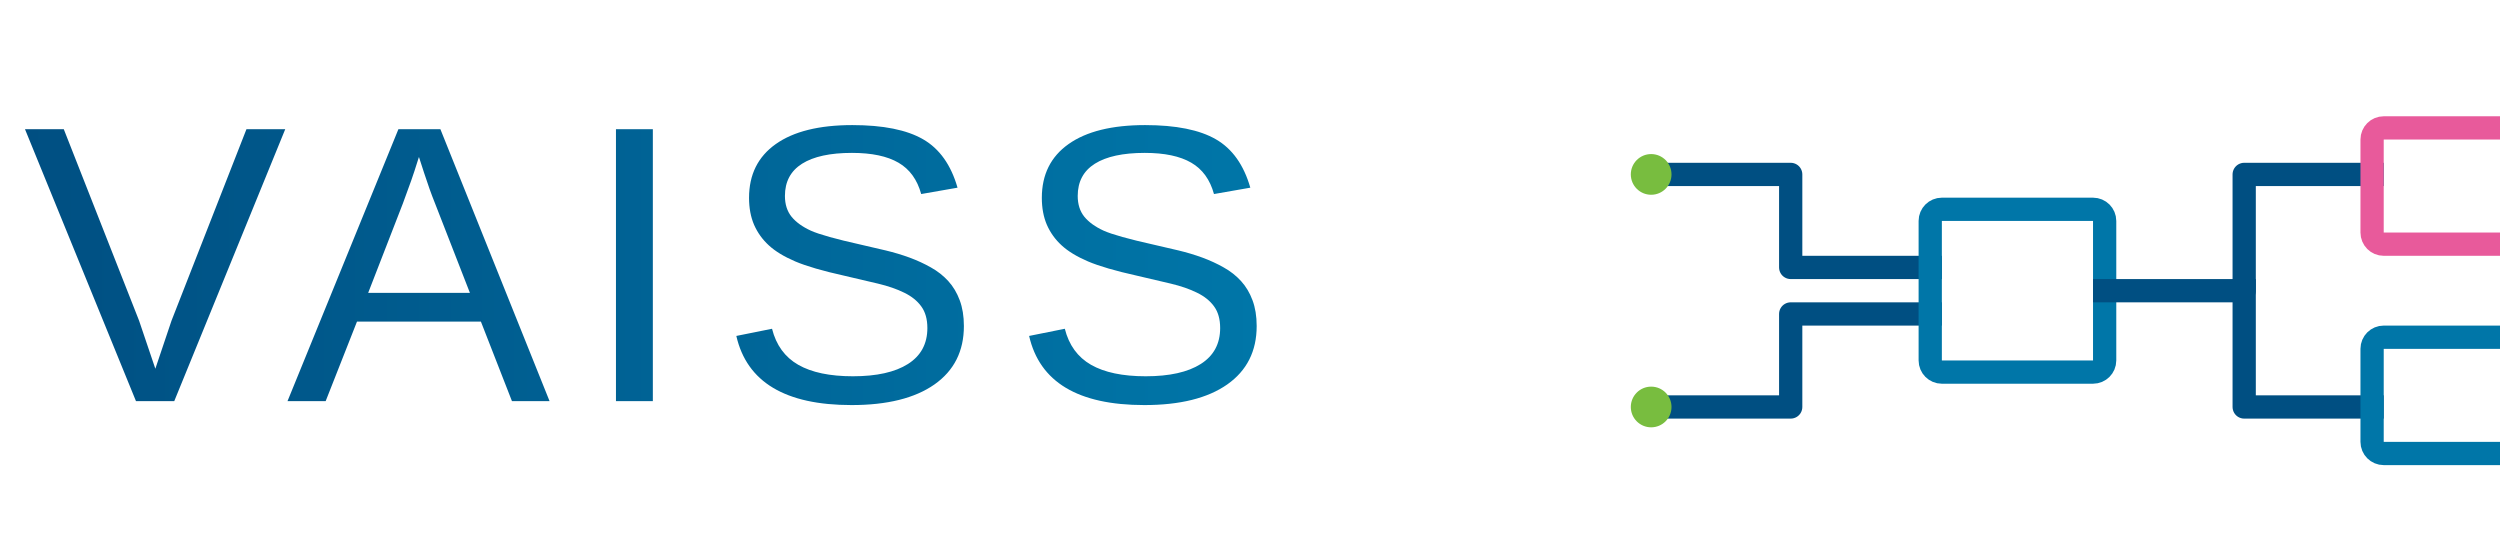
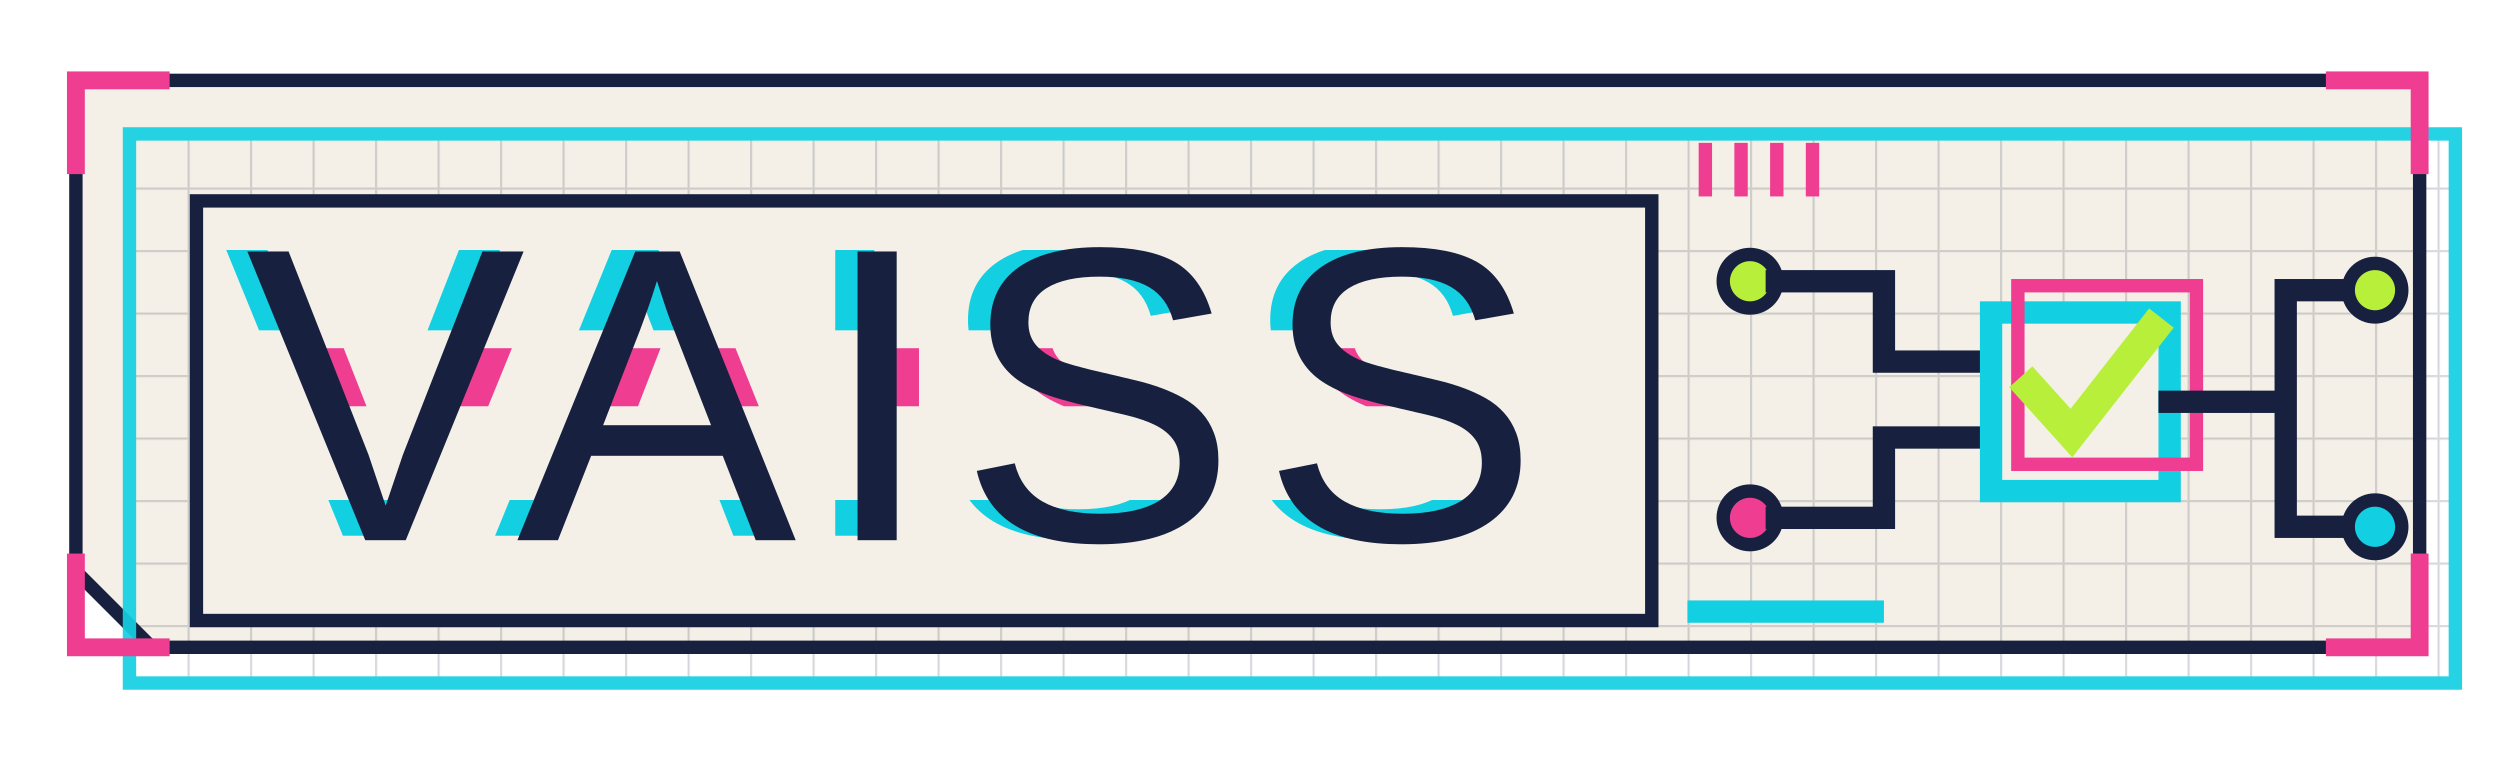
- <svg xmlns="http://www.w3.org/2000/svg" width="430" height="96" viewBox="0 0 430 96" role="img" aria-labelledby="title desc">
+ <svg xmlns="http://www.w3.org/2000/svg" viewBox="0 0 560 170" role="img" aria-labelledby="title desc">
  <defs>
-     <linearGradient id="vaiss-blue" x1="0" x2="1" y1="0" y2="0">
-       <stop offset="0" stop-color="#004f82" />
-       <stop offset="1" stop-color="#0076a8" />
-     </linearGradient>
+     <pattern id="grid" width="14" height="14" patternUnits="userSpaceOnUse">
+       <path d="M14 0H0V14" fill="none" stroke="#17213f" stroke-width="1" opacity="0.18" />
+     </pattern>
+     <clipPath id="cyan-slice">
+       <rect x="40" y="56" width="344" height="18" />
+       <rect x="40" y="112" width="344" height="12" />
+     </clipPath>
+     <clipPath id="pink-slice">
+       <rect x="40" y="78" width="344" height="13" />
+       <rect x="40" y="128" width="344" height="8" />
+     </clipPath>
  </defs>
-   <text x="4" y="69" fill="url(#vaiss-blue)" font-family="Arial, Helvetica, sans-serif" font-size="68" font-weight="300" letter-spacing="5">VAISS</text>
-   <g transform="translate(284 18)" fill="none" stroke-linecap="square" stroke-linejoin="round">
-     <path d="M0 12 H24 V28 H48" stroke="#004f82" stroke-width="4" />
-     <path d="M0 52 H24 V36 H48" stroke="#004f82" stroke-width="4" />
-     <rect x="48" y="18" width="30" height="28" rx="2" stroke="#0076a8" stroke-width="4" />
-     <path d="M78 32 H102 V12 H124" stroke="#004f82" stroke-width="4" />
-     <path d="M102 32 V52 H124" stroke="#004f82" stroke-width="4" />
-     <rect x="124" y="4" width="30" height="20" rx="2" stroke="#e85a9b" stroke-width="4" />
-     <rect x="124" y="40" width="30" height="20" rx="2" stroke="#0076a8" stroke-width="4" />
-     <path d="M154 14 H172 V32 H190" stroke="#004f82" stroke-width="4" />
-     <path d="M154 50 H172 V32" stroke="#004f82" stroke-width="4" />
-     <rect x="190" y="22" width="18" height="20" rx="2" stroke="#004f82" stroke-width="4" />
-     <path d="M208 32 H218" stroke="#004f82" stroke-width="4" />
-     <circle cx="0" cy="12" r="3.5" fill="#78bd3f" stroke="none" />
-     <circle cx="0" cy="52" r="3.5" fill="#78bd3f" stroke="none" />
-     <circle cx="218" cy="32" r="3.5" fill="#f7c948" stroke="none" />
+   <path d="M17 18H542V145H34l-17-17Z" fill="#f4f0e7" stroke="#17213f" stroke-width="3" />
+   <path d="M29 30H550V153H29Z" fill="url(#grid)" stroke="#12cfe2" stroke-width="3" opacity="0.92" />
+   <path d="M17 39V18h21M521 18h21v21M17 124v21h21M521 145h21v-21" fill="none" stroke="#ef3e92" stroke-width="4" />
+   <rect x="44" y="45" width="326" height="94" fill="#f4f0e7" stroke="#17213f" stroke-width="3" />
+   <text x="50" y="120" fill="#12cfe2" clip-path="url(#cyan-slice)" font-family="Impact, Arial, sans-serif" font-size="94" letter-spacing="5">VAISS</text>
+   <text x="60" y="124" fill="#ef3e92" clip-path="url(#pink-slice)" font-family="Impact, Arial, sans-serif" font-size="94" letter-spacing="5">VAISS</text>
+   <text x="55" y="121" fill="#17213f" font-family="Impact, Arial, sans-serif" font-size="94" letter-spacing="5">VAISS</text>
+   <g fill="none" stroke-linecap="square" stroke-linejoin="miter">
+     <circle cx="392" cy="63" r="6" fill="#b7ef3b" stroke="#17213f" stroke-width="3" />
+     <circle cx="392" cy="116" r="6" fill="#ef3e92" stroke="#17213f" stroke-width="3" />
+     <path d="M398 63h24v18h24M398 116h24V98h24" stroke="#17213f" stroke-width="5" />
+     <rect x="446" y="70" width="40" height="40" fill="#f4f0e7" stroke="#12cfe2" stroke-width="5" />
+     <rect x="452" y="64" width="40" height="40" stroke="#ef3e92" stroke-width="3" />
+     <path d="M486 90h26v-25h20M512 90v28h20" stroke="#17213f" stroke-width="5" />
+     <circle cx="532" cy="65" r="6" fill="#b7ef3b" stroke="#17213f" stroke-width="3" />
+     <circle cx="532" cy="118" r="6" fill="#12cfe2" stroke="#17213f" stroke-width="3" />
+     <path d="m455 87 9 10 18-23" stroke="#b7ef3b" stroke-width="7" />
  </g>
+   <path d="M382 32v12M390 32v12M398 32v12M406 32v12" stroke="#ef3e92" stroke-width="3" />
+   <path d="M378 137h44" stroke="#12cfe2" stroke-width="5" />
</svg>
